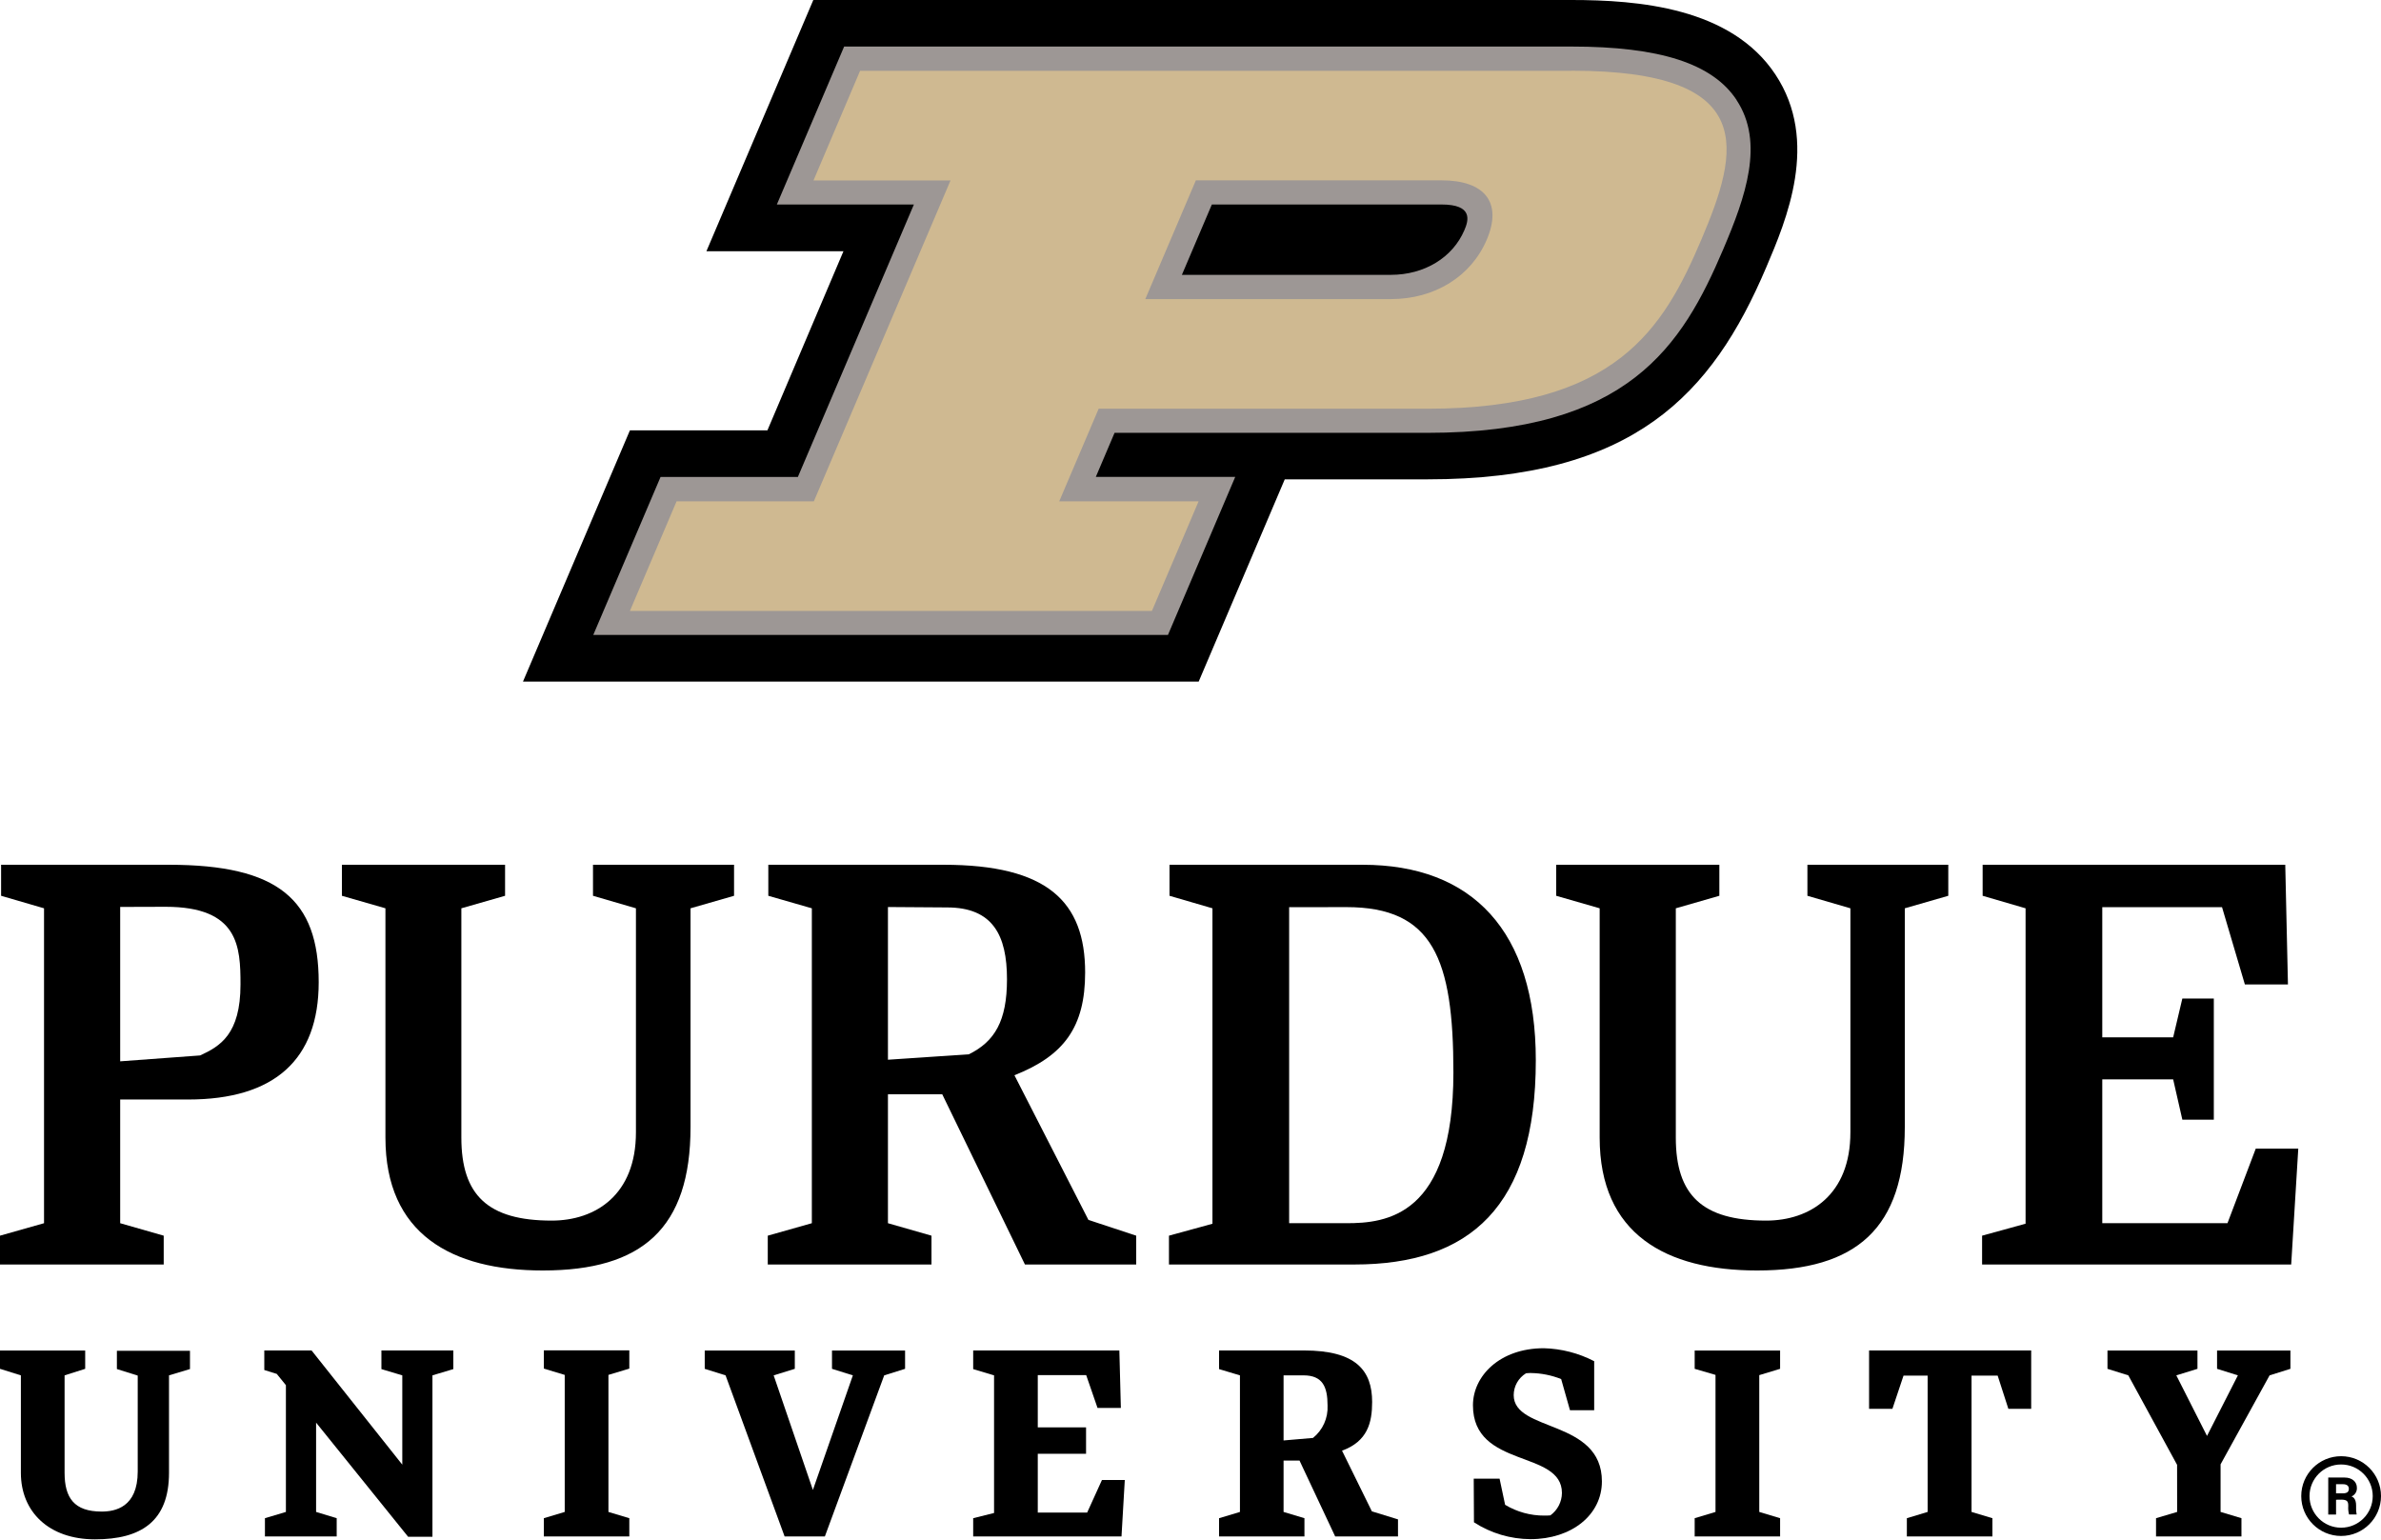
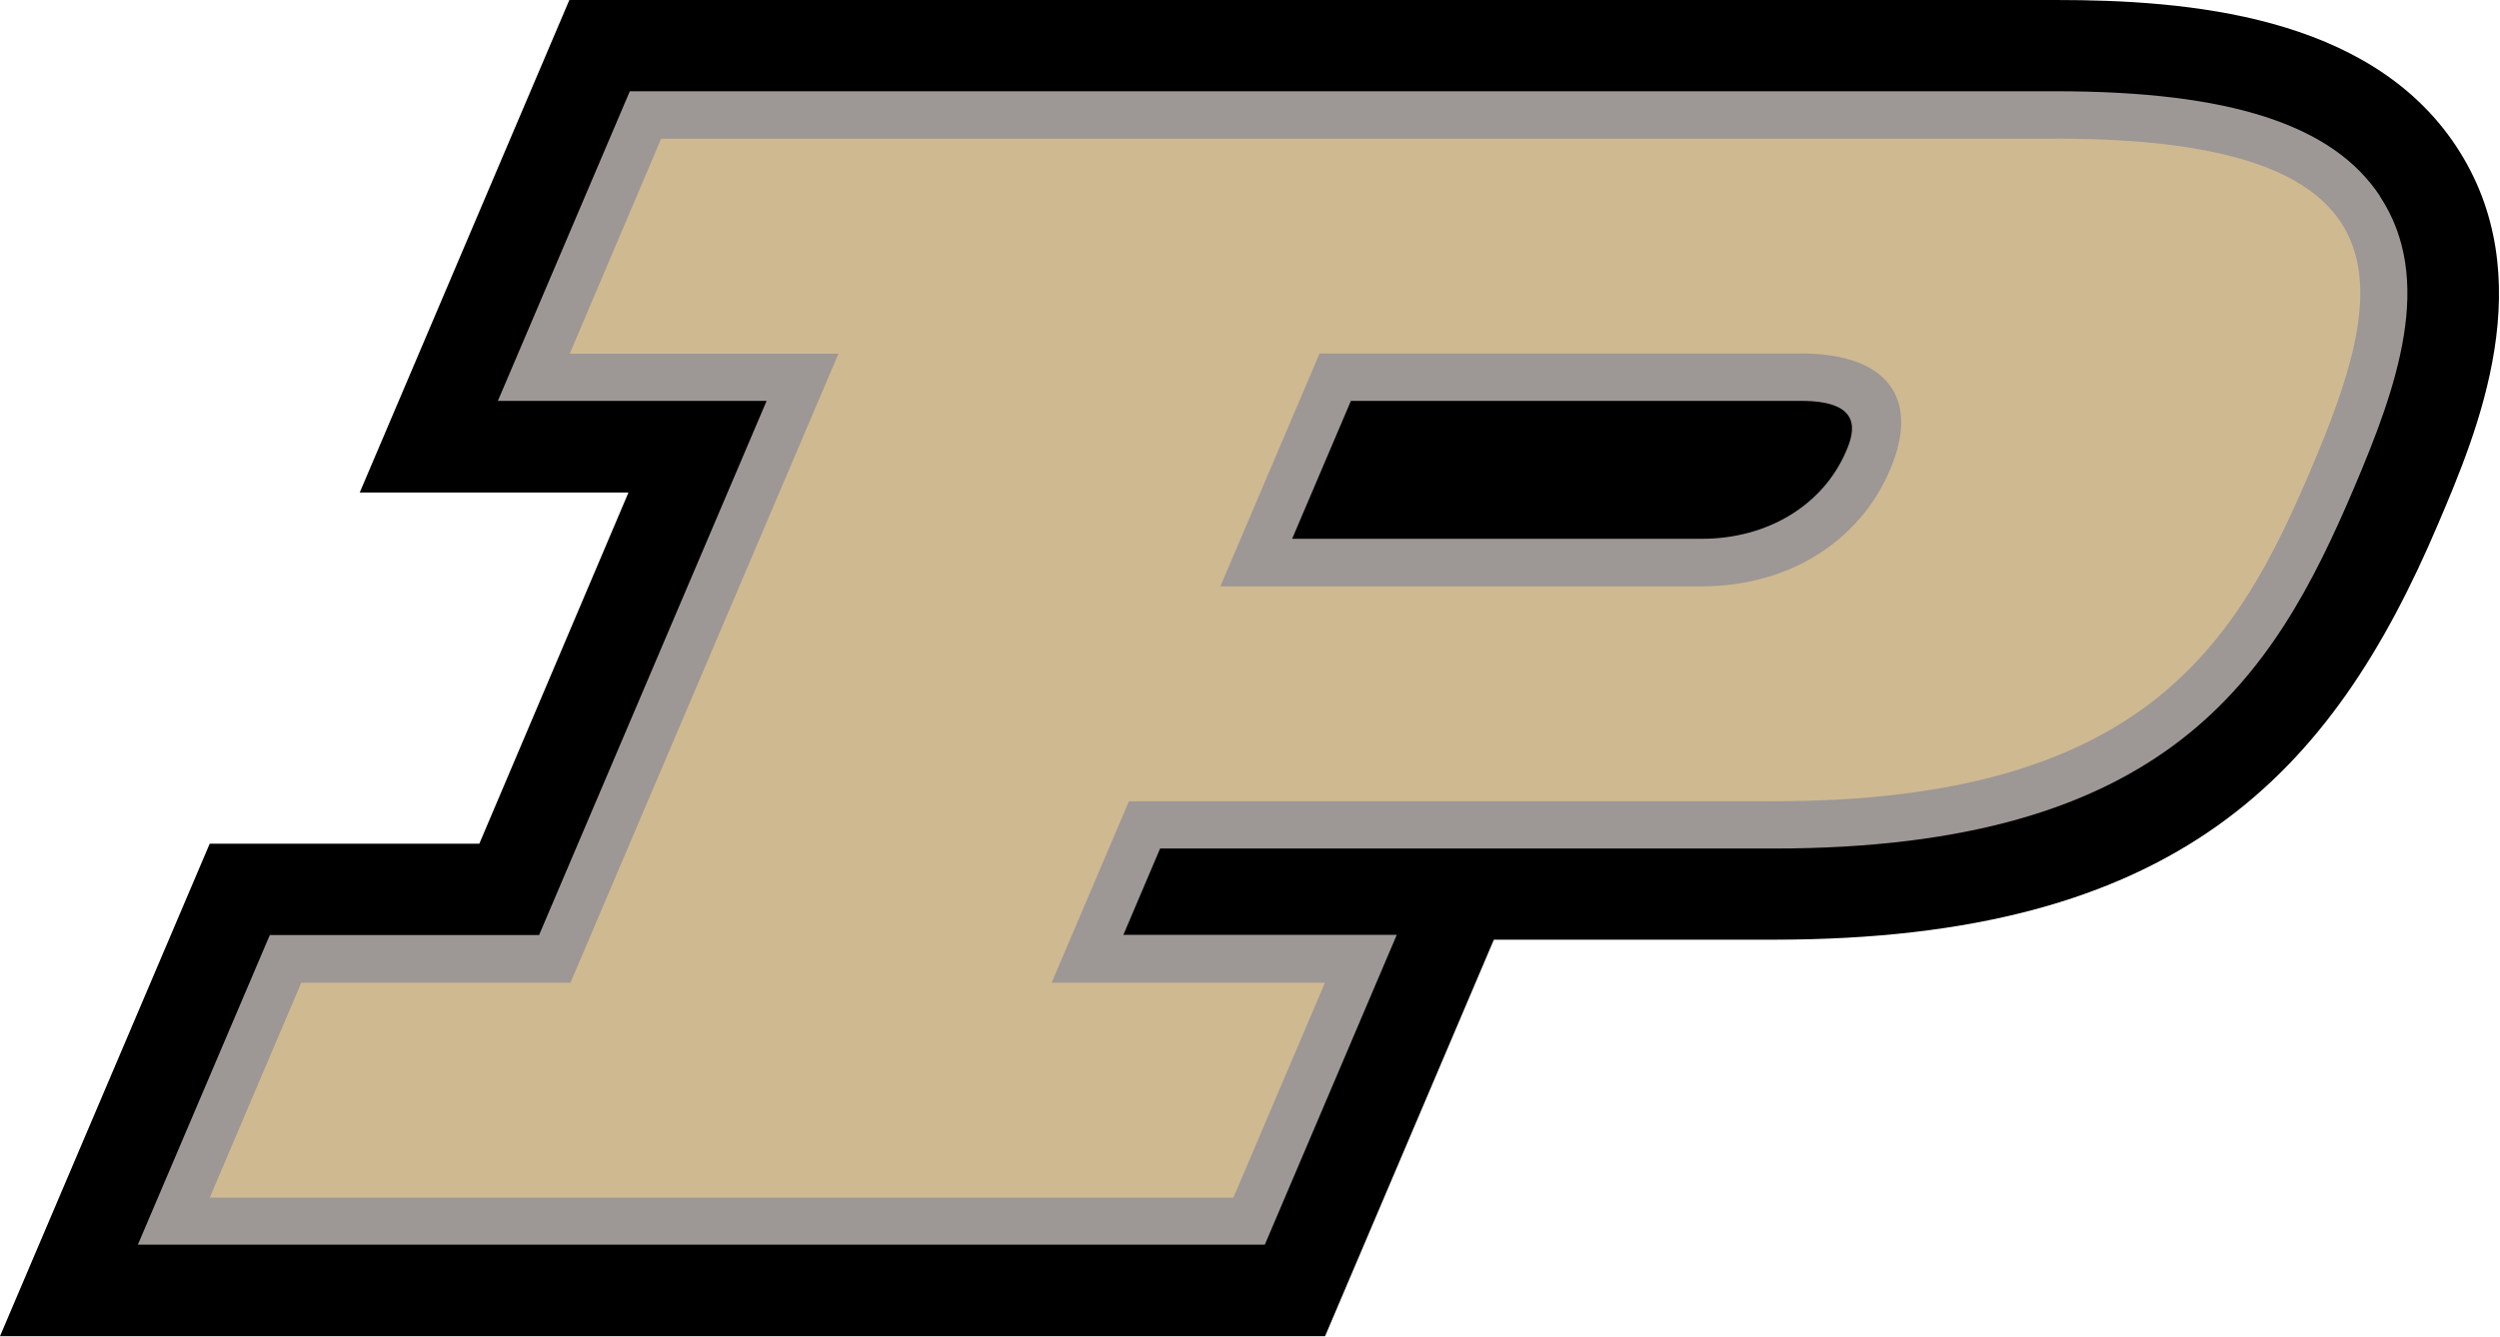
- <svg xmlns="http://www.w3.org/2000/svg" id="Layer_1" data-name="Layer 1" viewBox="0 0 521.25 336.98">
+ <svg xmlns="http://www.w3.org/2000/svg" id="_图层_2" data-name="图层 2" viewBox="0 0 278.98 149.22">
  <defs>
-     <style>.cls-1{fill:#9d9795;}.cls-2{fill:#cfb991;}</style>
+     <style>
+       .cls-1 {
+         fill: #cfb991;
+       }
+ 
+       .cls-2 {
+         fill: #9d9795;
+       }
+     </style>
  </defs>
-   <path d="M262.42,149.21l18.84-44.27h31.22c45.18,0,62.33-18.54,74.18-46.4,4.39-10.31,11.74-27.57,2-42.25S358.56,0,344,0H178.05l-23.4,55h30L168,94.22h-30.1l-23.41,55Z" />
-   <path class="cls-1" d="M380.19,21.91c-5.27-8-16.79-11.72-36.21-11.72H184.8L170.07,44.77h30l-25.4,59.65H144.61L129.88,139H255.69l14.73-34.6H239.9L244,94.76h68.46c44,0,55.78-19,64.8-40.21,4.86-11.4,9.07-23.32,2.91-32.64M265.3,44.77h50.28c6.93,0,5.94,3.47,5,5.63-2.57,6-8.75,9.77-16.1,9.77H258.74Z" />
-   <path class="cls-2" d="M344,15.5H188.29l-10.2,24h30l-29.92,70.25H148.12l-10.22,24H252.18l10.22-24H231.89l8.63-20.27h72c41.26,0,51.63-17.48,59.93-37s12.82-37-28.43-37m-39.47,50H250.73l11.07-26h53.78c9.52,0,13.36,4.9,9.9,13s-11.45,13-21,13" />
-   <path d="M9.64,198.85l-9.4-2.74v-6.79H37c23.94,0,32.77,7.65,32.77,25.72,0,16.91-9.65,25.67-28.57,25.67H26.31v27.08l9.53,2.73v6.31H0v-6.31l9.64-2.73Zm16.67-.3v33.8l17.51-1.29c4.35-2,8.83-4.63,8.83-15.54,0-8.25-.38-17-16.39-17Z" />
-   <path d="M206.28,239.57H194.39v28.22l9.53,2.73v6.31H168.08v-6.31l9.65-2.73V198.85l-9.53-2.74v-6.79h38.36c22.74,0,31,8.07,31,23.58,0,12-4.67,18.22-15.48,22.5l16.2,31.67,10.46,3.45v6.31H224.38Zm-11.89-41V232l17.72-1.19c5.63-2.79,8.34-7.25,8.34-16.43,0-9.65-3.12-15.72-13.12-15.72Z" />
-   <path d="M255.91,270.52l9.52-2.61V198.85l-9.4-2.74v-6.79h42.29c23.94,0,37.9,14.43,37.9,42.8,0,32.11-14.48,44.71-39.72,44.71H255.91Zm26.31-71.91v69.18h12.53c8.6,0,23.43-1.4,23.43-33,0-24.89-4.47-36.2-23.43-36.2Z" />
-   <path d="M37,322.43C37,333.07,30.88,337,20.8,337S4.57,331,4.57,322.43V301.1L0,299.67v-4H18.65v4l-4.51,1.43v21.33c0,5.5,2.11,8.49,8.11,8.49,2.93,0,7.9-.91,7.9-8.77v-21l-4.56-1.43v-4h16v4L37,301.1Z" />
-   <path d="M69.2,311.45V331l4.51,1.37v4H58v-4L62.59,331V303.25l-2-2.47-2.73-.85v-4.28H68.21l19.86,25V301.1l-4.57-1.37v-4.08H99.24v4.08l-4.57,1.37v35.33H89.34Z" />
-   <path d="M133.2,331l4.57,1.37v4H119.06v-4l4.57-1.37v-30l-4.57-1.38v-4h18.71v4l-4.57,1.38Z" />
-   <path d="M385.14,331l4.56,1.37v4H371v-4l4.56-1.37v-30L371,299.67v-4h18.7v4l-4.56,1.38Z" />
-   <path d="M180.58,336.37h-8.81L158.84,301.1l-4.56-1.43v-4H174v4l-4.63,1.43,8.59,25.09,8.75-25.09-4.57-1.43v-4h16v4l-4.57,1.43Z" />
-   <path d="M217.62,301.1l-4.57-1.37v-4.08h32l.33,12.58h-5.11l-2.48-7.18H227.19v11.44h10.57v5.78H227.19v12.87H238l3.24-7.13h5l-.72,12.36H213.05v-4l4.57-1.14Z" />
-   <path d="M284.49,319.75H281V331l4.57,1.37v4H266.88v-4l4.57-1.37V301.1l-4.57-1.37v-4.08h18.6c11.39,0,14.91,4.41,14.91,11.28,0,4.52-1,8.62-6.59,10.66l6.53,13.28,5.72,1.76v3.74H292.3ZM281,301.1v14.25l6.44-.55a8.56,8.56,0,0,0,3.19-7.1c0-4.07-1.07-6.6-5.26-6.6Z" />
-   <path d="M322.63,323.72h5.66l1.21,5.72a16.48,16.48,0,0,0,8.59,2.36,11.65,11.65,0,0,0,1.32-.05,6.13,6.13,0,0,0,2.53-4.9c0-9.52-19.48-5.28-19.48-19.2,0-6.38,5.84-12.49,15.52-12.49A25.41,25.41,0,0,1,349,298v10.73H343.7l-1.93-6.82a18.66,18.66,0,0,0-6.6-1.32,6.82,6.82,0,0,0-1.1.06,5.62,5.62,0,0,0-2.69,4.78c0,8.15,19.31,5.23,19.31,18.88,0,7.37-6.66,12.65-15.63,12.65a23,23,0,0,1-12.38-3.69Z" />
-   <path d="M422,301.16h-5.28l-2.43,7.26h-5.11V295.65h35.49v12.77h-5l-2.34-7.26h-5.72V331l4.57,1.37v4H417.45v-4L422,331Z" />
-   <path d="M476.61,320.69,465.93,301.1l-4.56-1.43v-4h19.7v4l-4.63,1.43,6.72,13.26,6.76-13.26-4.56-1.43v-4h16.06v4l-4.56,1.43-10.73,19.48V331l4.57,1.37v4H472v-4l4.62-1.37Z" />
-   <polygon points="493.83 251.47 487.64 267.79 460.23 267.79 460.23 236.3 475.75 236.3 477.76 245.12 484.65 245.12 484.65 218.6 477.76 218.6 475.75 227.1 460.23 227.1 460.23 198.61 486.45 198.61 491.45 215.52 500.88 215.52 500.29 189.32 434.04 189.32 434.04 196.11 443.44 198.85 443.44 267.9 433.92 270.52 433.92 276.83 501.59 276.83 503.14 251.47 493.83 251.47" />
-   <path d="M151.17,246.74c0,22.2-10.6,31.4-32.33,31.4-20,0-34.46-8-34.46-29.08V198.85l-9.53-2.74v-6.79h35.72v6.79L101,198.85v50.21c0,12.62,5.84,18.16,19.77,18.16,9.61,0,18.45-5.63,18.45-19.32V198.85l-9.4-2.74v-6.79H160.7v6.79l-9.53,2.74Z" />
-   <path d="M417,246.74c0,22.2-10.6,31.4-32.33,31.4-20,0-34.47-8-34.47-29.08V198.85l-9.52-2.74v-6.79h35.72v6.79l-9.53,2.74v50.21c0,12.62,5.83,18.16,19.77,18.16,9.61,0,18.45-5.63,18.45-19.32V198.85l-9.41-2.74v-6.79h30.84v6.79L417,198.85Z" />
-   <path d="M512.52,336.26a8.73,8.73,0,1,1,8.73-8.73A8.74,8.74,0,0,1,512.52,336.26Zm0-15.65a6.92,6.92,0,1,0,6.92,6.92A6.92,6.92,0,0,0,512.52,320.61Z" />
-   <path d="M511.41,328.33v3.24H509.7v-8.1h3.56c1.76,0,2.71,1,2.71,2.22a1.94,1.94,0,0,1-1.17,1.92c.4.15,1,.56,1,2v.4a6,6,0,0,0,.12,1.54h-1.67a5.75,5.75,0,0,1-.17-1.82v-.12c0-.88-.22-1.3-1.53-1.3Zm0-1.4h1.47c1,0,1.33-.37,1.33-1s-.43-1-1.29-1h-1.51Z" />
+   <g id="Layer_1" data-name="Layer 1">
+     <path d="M147.93,149.21l18.84-44.27h31.22c45.18,0,62.33-18.54,74.18-46.4,4.39-10.31,11.74-27.57,2-42.25S244.07,0,229.51,0H63.56l-23.4,55h30l-16.65,39.22h-30.1L0,149.22h147.93Z" />
+     <path class="cls-2" d="M265.7,21.91c-5.27-8-16.79-11.72-36.21-11.72H70.31l-14.73,34.58h30l-25.4,59.65h-30.06l-14.73,34.58h125.81l14.73-34.6h-30.52l4.1-9.64h68.46c44,0,55.78-19,64.8-40.21,4.86-11.4,9.07-23.32,2.91-32.64M150.81,44.77h50.28c6.93,0,5.94,3.47,5,5.63-2.57,6-8.75,9.77-16.1,9.77h-45.74l6.56-15.4Z" />
+     <path class="cls-1" d="M229.51,15.5H73.8l-10.2,24h30l-29.92,70.25h-30.05l-10.22,24h114.28l10.22-24h-30.51l8.63-20.27h72c41.26,0,51.63-17.48,59.93-37s12.82-37-28.43-37M190.06,65.48h-53.82l11.07-26h53.78c9.52,0,13.36,4.9,9.9,13s-11.45,13-21,13" />
+   </g>
</svg>
